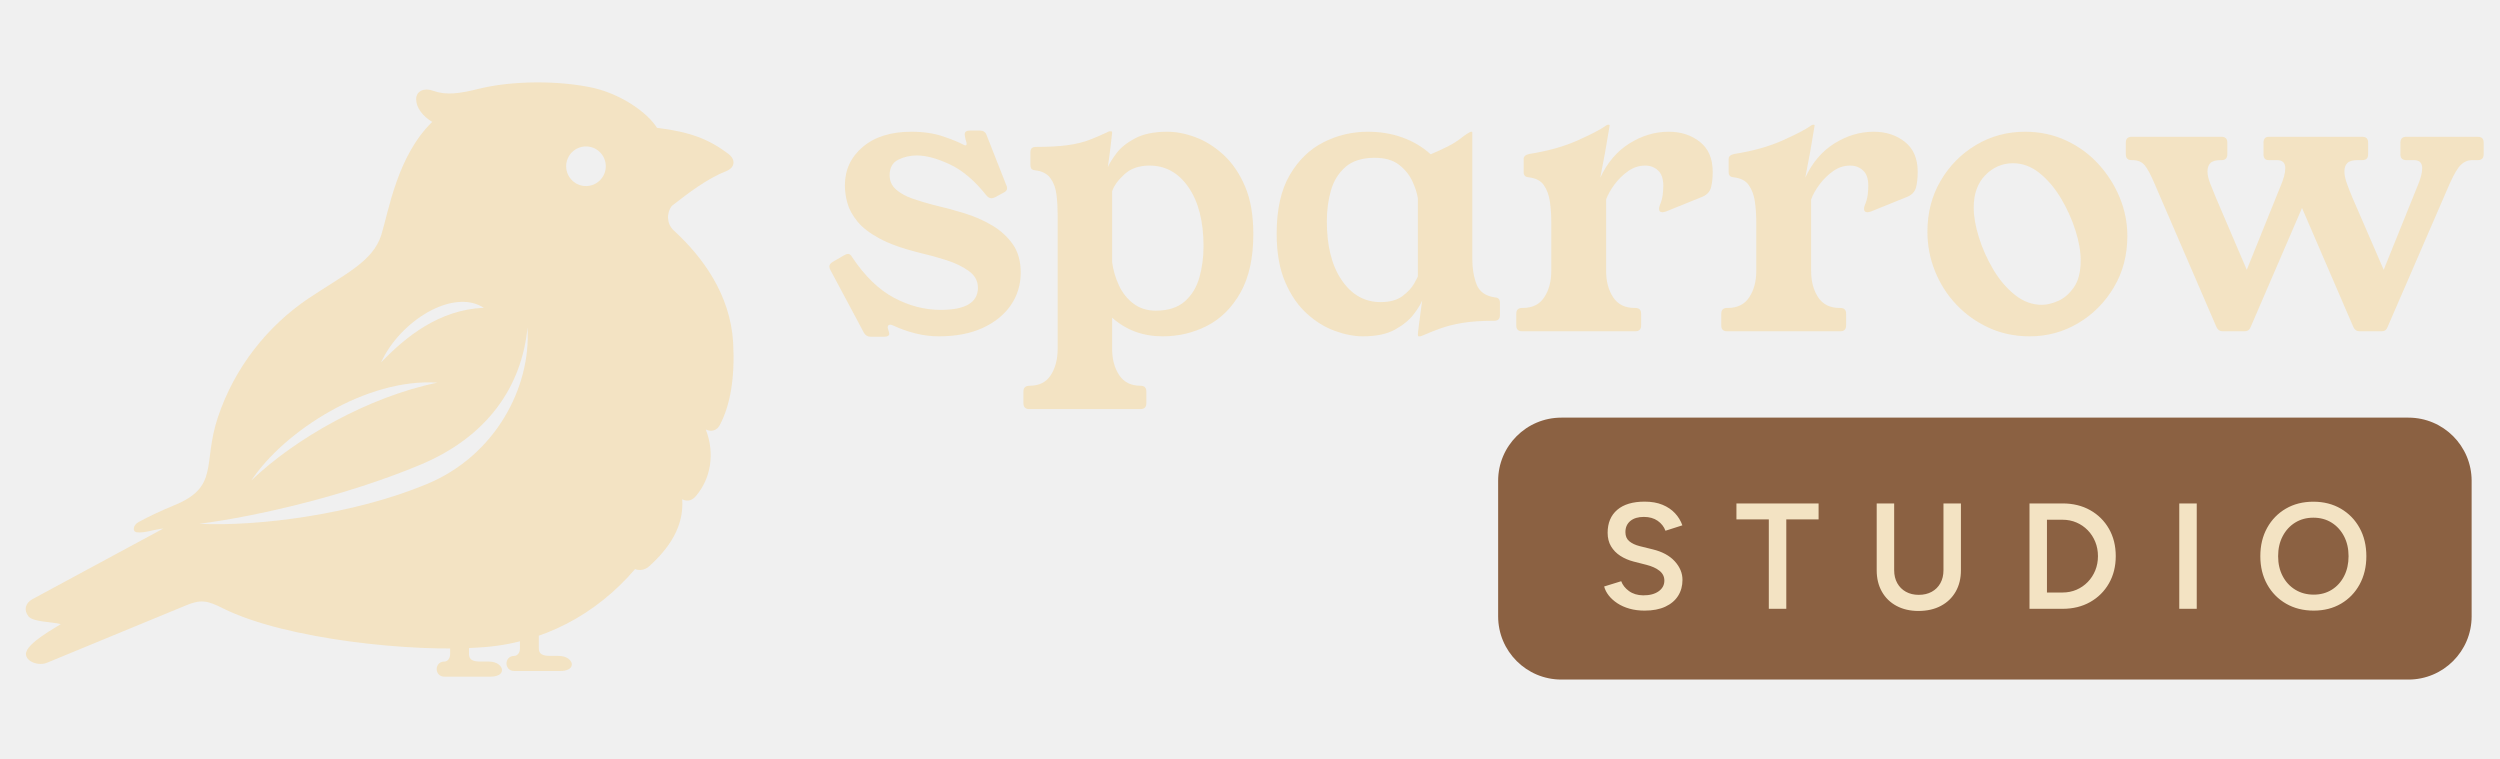
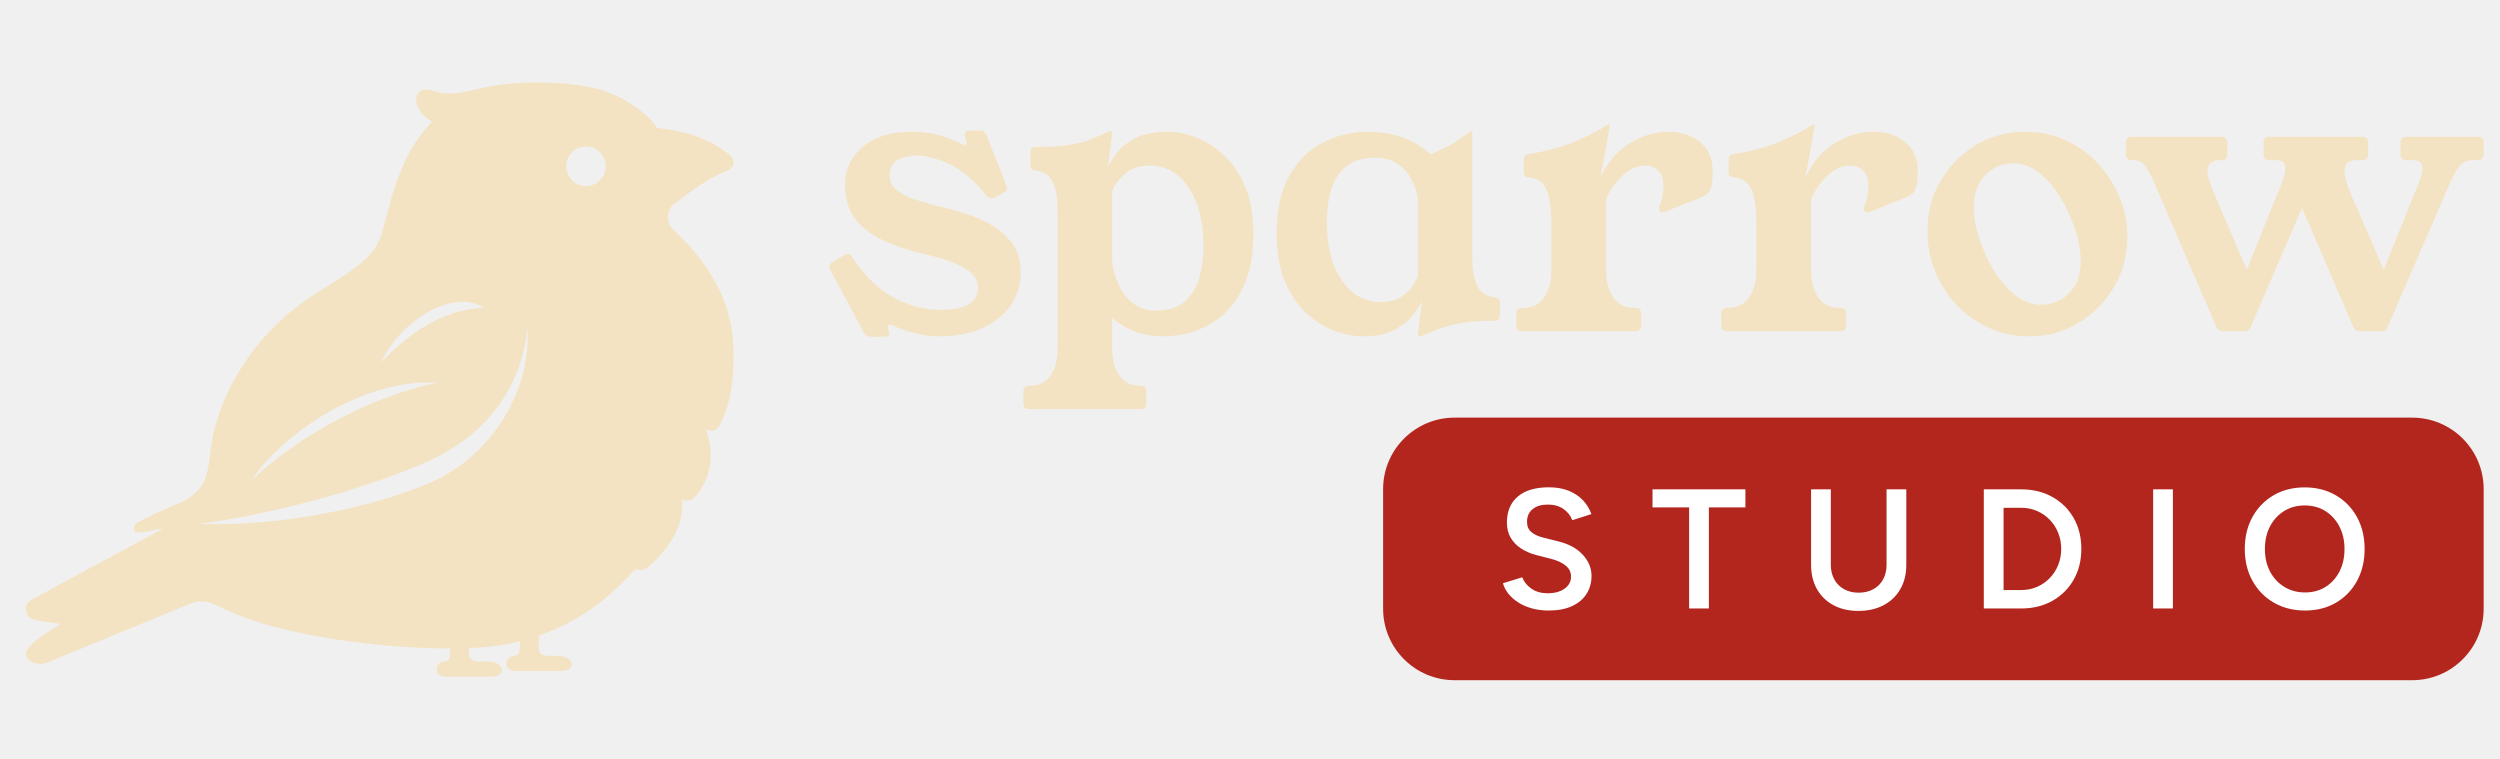
<svg xmlns="http://www.w3.org/2000/svg" viewBox="-10.57 -0.28 154.25 46.82" width="154.25" height="46.82">
  <defs>
    <mask id="bird-cutouts" maskUnits="userSpaceOnUse" x="0" y="0" width="1024" height="1024">
      <rect width="1024" height="1024" fill="#fff" />
      <circle cx="731" cy="286" r="21" fill="#000" />
      <path fill="#000" d="m 669,457 c -6,62 -42,116 -115,146 -77,32 -171,54 -233,62 63,3 164,-10 241,-42 73,-30 111,-103 107,-166 z m -95.46,58.386 C 500.985,530.214 422.836,574.31 376.291,619.079 411.28,566.493 498.54,510.386 573.54,515.386 Z m 49.161,-79.36 c -47.597,2 -83.13,31.052 -108.926,57.943 20.143,-44.184 76.451,-78.984 108.926,-57.943 z" />
    </mask>
  </defs>
  <g id="bird" transform="translate(-9.574 0.722) scale(0.0582104) translate(-95 -135)">
    <g transform="translate(-32 8)">
      <path fill="#F3E3C3" mask="url(#bird-cutouts)" d="M 806.242,245.252 C 841.103,249.617 861,257 882,273 c 8,6 6.8,14.5 -2,18 -20.4,8 -40,23 -58,37 -6,8 -5.3,19.3 2,26 30.8,28.3 60,68 63,119 2,37 -3,66 -14,87 -3,6 -9,8 -15,5 10,26 5,52 -10,70 -4,5 -9,7 -15,4 2,29 -13.9,51.9 -35,71 -4.2,3.8 -10,5 -15,3 -41,48 -98,79 -164,83 -68.7,5.4 -206.1,-8 -273.2,-41.6 -15.7,-7.9 -22.8,-9.7 -39.1,-2.8 l -146.487,60.454 c -9,4 -22.301,-0.656 -22.801,-8.656 -1.023,-11.327 33.37,-29.372 36.904,-32.095 C 165.205,768.81 144.8,769.2 140,763 c -5.3,-6.8 -3,-14 4,-18 l 139,-75 c -10,1 -20,5 -28,4 -5.3,-0.7 -4,-8 2,-11 11.8,-6.4 24.5,-12.3 37.7,-17.7 48.1,-19.7 29.7,-43.8 46.1,-93.1 17.8,-53.4 53.1,-97.2 96.2,-126.2 39,-26 68,-39 77,-67 8,-26 17,-84 54,-120 -10,-6 -17,-15 -17,-24 0,-9 8.7,-12.4 18,-9 13.7,5 28,3 48,-2 36,-9 86,-9 122,-1 30,7 57.242,26.252 67.242,42.252 z M 587,779 h 20 v 24 c 0,6 4,8 12,8 h 9 c 9,0 14,5 14,9 0,5 -6,7 -12,7 h -49 c -11,0 -11,-16 0,-16 3,0 6,-3 6,-8 z m 74,-4 h 20 v 22 c 0,6 4,8 12,8 h 9 c 9,0 14,5 14,9 0,5 -6,7 -12,7 h -49 c -11,0 -11,-16 0,-16 3,0 6,-3 6,-8 z" />
    </g>
  </g>
  <path id="name" fill="#F3E3C3" d="M50.848 11.88Q50.704 11.952 50.608 11.952Q50.44 11.952 50.296 11.784Q49.216 10.416 48.04 9.864Q46.864 9.312 46.0 9.312Q45.376 9.312 44.848 9.576Q44.32 9.84 44.32 10.536Q44.32 11.064 44.716 11.412Q45.112 11.76 45.736 11.976Q46.36 12.192 47.008 12.36Q47.944 12.576 48.892 12.864Q49.84 13.152 50.632 13.62Q51.424 14.088 51.916 14.784Q52.408 15.48 52.408 16.536Q52.408 17.664 51.796 18.552Q51.184 19.44 50.056 19.956Q48.928 20.472 47.368 20.472Q46.624 20.472 45.916 20.292Q45.208 20.112 44.584 19.824Q44.44 19.752 44.368 19.752Q44.2 19.752 44.2 19.92Q44.2 19.968 44.248 20.112Q44.296 20.256 44.296 20.304Q44.296 20.496 44.008 20.496H43.144Q42.88 20.496 42.736 20.256L40.672 16.392Q40.6 16.248 40.6 16.176Q40.6 16.008 40.792 15.888L41.536 15.456Q41.68 15.384 41.752 15.384Q41.896 15.384 42.016 15.6Q43.192 17.352 44.596 18.096Q46.0 18.84 47.464 18.84Q49.768 18.84 49.768 17.472Q49.768 16.848 49.204 16.44Q48.64 16.032 47.812 15.768Q46.984 15.504 46.144 15.312Q44.608 14.928 43.696 14.436Q42.784 13.944 42.328 13.38Q41.872 12.816 41.716 12.252Q41.56 11.688 41.56 11.16Q41.56 9.72 42.664 8.784Q43.768 7.848 45.664 7.848Q46.792 7.848 47.656 8.148Q48.52 8.448 48.856 8.64Q48.952 8.688 49.0 8.688Q49.072 8.688 49.072 8.592Q49.072 8.52 49.0 8.304Q48.976 8.184 48.964 8.124Q48.952 8.064 48.952 8.016Q48.952 7.776 49.264 7.776H49.888Q50.2 7.776 50.296 8.04L51.496 11.088Q51.568 11.232 51.568 11.328Q51.568 11.496 51.376 11.592ZM57.784 10.032Q57.928 9.696 58.312 9.18Q58.696 8.664 59.464 8.256Q60.232 7.848 61.456 7.848Q62.272 7.848 63.184 8.184Q64.096 8.52 64.912 9.264Q65.728 10.008 66.244 11.208Q66.76 12.408 66.76 14.16Q66.76 16.368 65.968 17.772Q65.176 19.176 63.904 19.824Q62.632 20.472 61.168 20.472Q59.344 20.472 58.048 19.32V21.24Q58.048 22.2 58.48 22.86Q58.912 23.52 59.8 23.52Q60.16 23.52 60.16 23.88V24.6Q60.16 24.96 59.8 24.96H52.936Q52.576 24.96 52.576 24.6V23.88Q52.576 23.52 52.96 23.52Q53.848 23.52 54.268 22.86Q54.688 22.2 54.688 21.24V12.984Q54.688 12.336 54.616 11.736Q54.544 11.136 54.244 10.716Q53.944 10.296 53.272 10.224Q53.104 10.2 53.056 10.116Q53.008 10.032 53.008 9.912V9.096Q53.008 8.784 53.344 8.784Q54.544 8.784 55.312 8.676Q56.08 8.568 56.644 8.352Q57.208 8.136 57.76 7.872Q57.832 7.824 57.892 7.824Q57.952 7.824 57.976 7.824H58.0Q58.048 7.824 58.048 7.896Q58.048 7.92 58.036 8.016Q58.024 8.112 57.976 8.556Q57.928 9.0 57.784 10.032ZM58.048 15.888Q58.144 16.632 58.468 17.328Q58.792 18.024 59.368 18.456Q59.944 18.888 60.736 18.888Q61.888 18.888 62.536 18.312Q63.184 17.736 63.436 16.824Q63.688 15.912 63.688 14.928Q63.688 12.624 62.764 11.28Q61.84 9.936 60.352 9.936Q59.392 9.936 58.804 10.476Q58.216 11.016 58.048 11.52ZM80.272 15.72Q80.272 16.584 80.536 17.268Q80.8 17.952 81.688 18.072Q81.976 18.096 81.976 18.384V19.176Q81.976 19.512 81.616 19.512Q80.44 19.512 79.66 19.644Q78.88 19.776 78.316 19.98Q77.752 20.184 77.2 20.424Q77.104 20.472 77.032 20.472H76.96Q76.912 20.472 76.912 20.376Q76.912 20.28 76.96 19.908Q77.008 19.536 77.068 19.068Q77.128 18.6 77.176 18.264Q77.056 18.576 76.66 19.104Q76.264 19.632 75.508 20.052Q74.752 20.472 73.528 20.472Q72.712 20.472 71.788 20.136Q70.864 19.8 70.048 19.056Q69.232 18.312 68.716 17.1Q68.2 15.888 68.2 14.136Q68.2 11.904 69.004 10.524Q69.808 9.144 71.092 8.496Q72.376 7.848 73.816 7.848Q74.992 7.848 75.976 8.208Q76.96 8.568 77.704 9.24Q78.328 8.976 78.772 8.748Q79.216 8.52 79.528 8.28Q79.648 8.184 79.78 8.088Q79.912 7.992 80.08 7.896Q80.152 7.848 80.2 7.848H80.224Q80.272 7.848 80.272 7.896ZM76.912 11.952Q76.84 11.472 76.564 10.884Q76.288 10.296 75.736 9.876Q75.184 9.456 74.248 9.456Q73.096 9.456 72.448 10.02Q71.8 10.584 71.548 11.472Q71.296 12.36 71.296 13.368Q71.296 15.672 72.22 17.016Q73.144 18.36 74.608 18.36Q75.472 18.36 75.964 17.988Q76.456 17.616 76.672 17.232Q76.888 16.848 76.912 16.776ZM88.168 10.68Q88.816 9.288 89.968 8.568Q91.12 7.848 92.392 7.848Q93.52 7.848 94.312 8.472Q95.104 9.096 95.104 10.32Q95.104 10.848 95.008 11.256Q94.912 11.664 94.48 11.856L92.224 12.768Q92.08 12.816 92.008 12.816Q91.792 12.816 91.792 12.6Q91.792 12.528 91.84 12.384Q91.984 12.048 92.02 11.736Q92.056 11.424 92.056 11.184Q92.056 10.536 91.732 10.236Q91.408 9.936 90.928 9.936Q90.376 9.936 89.896 10.272Q89.416 10.608 89.056 11.088Q88.696 11.568 88.528 12.024V16.44Q88.528 17.4 88.96 18.06Q89.392 18.72 90.28 18.72H90.328Q90.688 18.72 90.688 19.08V19.8Q90.688 20.16 90.328 20.16H83.344Q82.984 20.16 82.984 19.8V19.08Q82.984 18.72 83.344 18.72H83.392Q84.28 18.72 84.712 18.06Q85.144 17.4 85.144 16.44V13.416Q85.144 12.768 85.06 12.168Q84.976 11.568 84.688 11.148Q84.4 10.728 83.728 10.656Q83.44 10.632 83.44 10.344V9.528Q83.44 9.288 83.8 9.216Q85.504 8.952 86.788 8.376Q88.072 7.8 88.528 7.464Q88.6 7.416 88.648 7.416H88.696Q88.744 7.416 88.744 7.464Q88.744 7.488 88.684 7.824Q88.624 8.16 88.54 8.676Q88.456 9.192 88.348 9.732Q88.24 10.272 88.168 10.68ZM100.816 10.68Q101.464 9.288 102.616 8.568Q103.768 7.848 105.04 7.848Q106.168 7.848 106.96 8.472Q107.752 9.096 107.752 10.32Q107.752 10.848 107.656 11.256Q107.56 11.664 107.128 11.856L104.872 12.768Q104.728 12.816 104.656 12.816Q104.44 12.816 104.44 12.6Q104.44 12.528 104.488 12.384Q104.632 12.048 104.668 11.736Q104.704 11.424 104.704 11.184Q104.704 10.536 104.38 10.236Q104.056 9.936 103.576 9.936Q103.024 9.936 102.544 10.272Q102.064 10.608 101.704 11.088Q101.344 11.568 101.176 12.024V16.44Q101.176 17.4 101.608 18.06Q102.04 18.72 102.928 18.72H102.976Q103.336 18.72 103.336 19.08V19.8Q103.336 20.16 102.976 20.16H95.992Q95.632 20.16 95.632 19.8V19.08Q95.632 18.72 95.992 18.72H96.04Q96.928 18.72 97.36 18.06Q97.792 17.4 97.792 16.44V13.416Q97.792 12.768 97.708 12.168Q97.624 11.568 97.336 11.148Q97.048 10.728 96.376 10.656Q96.088 10.632 96.088 10.344V9.528Q96.088 9.288 96.448 9.216Q98.152 8.952 99.436 8.376Q100.72 7.8 101.176 7.464Q101.248 7.416 101.296 7.416H101.344Q101.392 7.416 101.392 7.464Q101.392 7.488 101.332 7.824Q101.272 8.16 101.188 8.676Q101.104 9.192 100.996 9.732Q100.888 10.272 100.816 10.68ZM114.376 7.848Q115.744 7.848 116.908 8.388Q118.072 8.928 118.912 9.852Q119.752 10.776 120.22 11.916Q120.688 13.056 120.688 14.28Q120.688 16.056 119.848 17.46Q119.008 18.864 117.64 19.668Q116.272 20.472 114.664 20.472Q113.296 20.472 112.144 19.944Q110.992 19.416 110.14 18.516Q109.288 17.616 108.82 16.452Q108.352 15.288 108.352 14.016Q108.352 12.264 109.168 10.872Q109.984 9.48 111.352 8.664Q112.72 7.848 114.376 7.848ZM115.408 18.528Q115.864 18.528 116.416 18.288Q116.968 18.048 117.388 17.448Q117.808 16.848 117.808 15.792Q117.808 14.952 117.484 13.932Q117.16 12.912 116.596 11.964Q116.032 11.016 115.276 10.404Q114.52 9.792 113.632 9.792Q112.648 9.792 111.928 10.524Q111.208 11.256 111.208 12.528Q111.208 13.344 111.532 14.376Q111.856 15.408 112.42 16.356Q112.984 17.304 113.752 17.916Q114.52 18.528 115.408 18.528ZM142.312 8.16Q142.672 8.16 142.672 8.52V9.24Q142.672 9.6 142.312 9.6H141.952Q141.568 9.6 141.268 9.888Q140.968 10.176 140.56 11.088L136.744 19.896Q136.648 20.16 136.384 20.16H135.016Q134.752 20.16 134.632 19.896L131.464 12.552L128.296 19.896Q128.2 20.16 127.912 20.16H126.568Q126.304 20.16 126.184 19.896L122.392 11.112Q122.008 10.2 121.744 9.9Q121.48 9.6 121 9.6H120.952Q120.592 9.6 120.592 9.24V8.52Q120.592 8.16 120.952 8.16H126.496Q126.856 8.16 126.856 8.52V9.24Q126.856 9.6 126.496 9.6H126.448Q125.992 9.6 125.812 9.78Q125.632 9.96 125.632 10.296Q125.632 10.608 125.788 11.016Q125.944 11.424 126.136 11.88L128.056 16.368L130.12 11.256Q130.432 10.536 130.432 10.104Q130.432 9.6 129.928 9.6H129.4Q129.088 9.6 129.088 9.24V8.52Q129.088 8.16 129.424 8.16H135.184Q135.544 8.16 135.544 8.52V9.24Q135.544 9.6 135.184 9.6H134.896Q134.44 9.6 134.26 9.78Q134.08 9.96 134.08 10.296Q134.08 10.608 134.224 11.016Q134.368 11.424 134.56 11.88L136.504 16.368L138.568 11.256Q138.88 10.536 138.88 10.104Q138.88 9.6 138.376 9.6H137.896Q137.536 9.6 137.536 9.24V8.52Q137.536 8.16 137.896 8.16Z" />
  <g id="tag">
-     <rect id="tag-band" x="81.865" y="25.488" width="60.065" height="16.161" rx="3.901" fill="#8B6142" />
-     <path id="tag-text" fill="#F3E3C3" d="M90.902 37.395Q90.394 37.395 89.971 37.275Q89.547 37.155 89.224 36.943Q88.901 36.73 88.693 36.466Q88.484 36.201 88.406 35.906L89.459 35.581Q89.585 35.929 89.937 36.187Q90.29 36.445 90.811 36.453Q91.41 36.457 91.765 36.205Q92.121 35.953 92.121 35.543Q92.121 35.178 91.823 34.939Q91.524 34.7 91.019 34.571L90.224 34.368Q89.764 34.249 89.402 34.014Q89.039 33.779 88.83 33.426Q88.621 33.073 88.621 32.595Q88.621 31.686 89.212 31.178Q89.803 30.671 90.907 30.671Q91.536 30.671 92.003 30.863Q92.469 31.055 92.776 31.384Q93.084 31.712 93.232 32.133L92.189 32.467Q92.053 32.095 91.709 31.854Q91.365 31.613 90.854 31.613Q90.327 31.613 90.023 31.863Q89.718 32.114 89.718 32.553Q89.718 32.916 89.958 33.115Q90.198 33.315 90.601 33.417L91.401 33.615Q92.281 33.827 92.76 34.349Q93.239 34.871 93.239 35.499Q93.239 36.055 92.97 36.482Q92.701 36.91 92.18 37.152Q91.658 37.395 90.902 37.395ZM98.566 37.284V31.768H96.568V30.782H101.637V31.768H99.644V37.284ZM107.8 37.416Q107.026 37.416 106.443 37.103Q105.861 36.79 105.542 36.224Q105.222 35.658 105.222 34.904V30.782H106.3V34.904Q106.3 35.357 106.491 35.7Q106.682 36.043 107.025 36.233Q107.367 36.422 107.818 36.422Q108.274 36.422 108.619 36.233Q108.964 36.043 109.153 35.7Q109.342 35.357 109.342 34.904V30.782H110.419V34.904Q110.419 35.658 110.096 36.224Q109.772 36.79 109.182 37.103Q108.592 37.416 107.8 37.416ZM114.65 37.284V30.782H116.691Q117.653 30.782 118.393 31.197Q119.133 31.613 119.552 32.345Q119.972 33.076 119.972 34.033Q119.972 34.98 119.552 35.714Q119.133 36.448 118.393 36.866Q117.653 37.284 116.691 37.284ZM115.727 36.278H116.691Q117.152 36.278 117.549 36.107Q117.946 35.936 118.244 35.629Q118.542 35.323 118.708 34.915Q118.874 34.506 118.874 34.033Q118.874 33.56 118.708 33.151Q118.542 32.743 118.244 32.436Q117.946 32.13 117.549 31.959Q117.152 31.788 116.691 31.788H115.727ZM123.891 37.284V30.782H124.969V37.284ZM132.185 37.395Q131.223 37.395 130.48 36.966Q129.736 36.537 129.314 35.778Q128.892 35.019 128.892 34.038Q128.892 33.047 129.312 32.29Q129.731 31.533 130.466 31.104Q131.202 30.675 132.163 30.675Q133.124 30.675 133.862 31.107Q134.6 31.538 135.017 32.295Q135.434 33.052 135.434 34.037Q135.434 35.018 135.019 35.778Q134.604 36.537 133.872 36.966Q133.141 37.395 132.185 37.395ZM132.186 36.409Q132.818 36.409 133.303 36.105Q133.787 35.801 134.061 35.266Q134.336 34.731 134.336 34.037Q134.336 33.342 134.056 32.806Q133.777 32.271 133.289 31.966Q132.802 31.661 132.162 31.661Q131.531 31.661 131.04 31.965Q130.549 32.27 130.27 32.806Q129.99 33.341 129.99 34.036Q129.99 34.732 130.271 35.266Q130.552 35.801 131.049 36.105Q131.546 36.409 132.186 36.409Z" />
+     <rect id="tag-band" x="74.768" y="25.488" width="67.904" height="16.200" rx="4.410" fill="#B3261E" />
+     <path id="tag-text" fill="#FFFFFF" d="M84.985 37.389Q84.41 37.389 83.932 37.253Q83.453 37.117 83.088 36.877Q82.723 36.637 82.487 36.338Q82.252 36.039 82.163 35.706L83.353 35.338Q83.495 35.732 83.894 36.023Q84.293 36.315 84.881 36.324Q85.559 36.329 85.961 36.044Q86.363 35.759 86.363 35.295Q86.363 34.883 86.025 34.612Q85.688 34.342 85.117 34.196L84.218 33.967Q83.699 33.832 83.289 33.566Q82.878 33.301 82.642 32.901Q82.406 32.502 82.406 31.962Q82.406 30.935 83.074 30.361Q83.743 29.787 84.991 29.787Q85.702 29.787 86.229 30.004Q86.756 30.222 87.104 30.593Q87.451 30.964 87.619 31.44L86.44 31.817Q86.286 31.398 85.897 31.125Q85.508 30.852 84.931 30.852Q84.335 30.852 83.991 31.135Q83.647 31.418 83.647 31.914Q83.647 32.325 83.918 32.55Q84.189 32.776 84.645 32.891L85.548 33.115Q86.544 33.355 87.085 33.945Q87.627 34.536 87.627 35.245Q87.627 35.874 87.323 36.357Q87.019 36.84 86.429 37.115Q85.84 37.389 84.985 37.389ZM93.649 37.263V31.028H91.39V29.913H97.121V31.028H94.867V37.263ZM104.087 37.413Q103.213 37.413 102.554 37.059Q101.895 36.705 101.535 36.065Q101.174 35.425 101.174 34.573V29.913H102.392V34.573Q102.392 35.084 102.608 35.472Q102.824 35.861 103.211 36.075Q103.599 36.289 104.108 36.289Q104.624 36.289 105.014 36.075Q105.404 35.861 105.617 35.472Q105.831 35.084 105.831 34.573V29.913H107.049V34.573Q107.049 35.425 106.683 36.065Q106.317 36.705 105.65 37.059Q104.983 37.413 104.087 37.413ZM111.831 37.263V29.913H114.139Q115.227 29.913 116.063 30.383Q116.9 30.852 117.374 31.679Q117.848 32.507 117.848 33.588Q117.848 34.659 117.374 35.489Q116.9 36.318 116.063 36.791Q115.227 37.263 114.139 37.263ZM113.05 36.126H114.139Q114.661 36.126 115.109 35.932Q115.557 35.739 115.895 35.393Q116.232 35.047 116.419 34.585Q116.607 34.123 116.607 33.588Q116.607 33.053 116.419 32.591Q116.232 32.129 115.895 31.783Q115.557 31.437 115.109 31.244Q114.661 31.05 114.139 31.05H113.05ZM122.279 37.263V29.913H123.497V37.263ZM131.655 37.389Q130.567 37.389 129.727 36.904Q128.887 36.418 128.41 35.56Q127.933 34.702 127.933 33.593Q127.933 32.474 128.407 31.618Q128.881 30.762 129.712 30.277Q130.543 29.792 131.63 29.792Q132.717 29.792 133.551 30.28Q134.385 30.768 134.856 31.624Q135.327 32.48 135.327 33.593Q135.327 34.702 134.858 35.56Q134.39 36.418 133.563 36.904Q132.735 37.389 131.655 37.389ZM131.656 36.274Q132.371 36.274 132.918 35.93Q133.466 35.586 133.776 34.982Q134.086 34.378 134.086 33.592Q134.086 32.807 133.77 32.201Q133.454 31.596 132.903 31.251Q132.352 30.906 131.629 30.906Q130.916 30.906 130.36 31.251Q129.805 31.595 129.489 32.2Q129.174 32.806 129.174 33.592Q129.174 34.378 129.491 34.982Q129.809 35.586 130.371 35.93Q130.932 36.274 131.656 36.274Z" />
  </g>
</svg>
